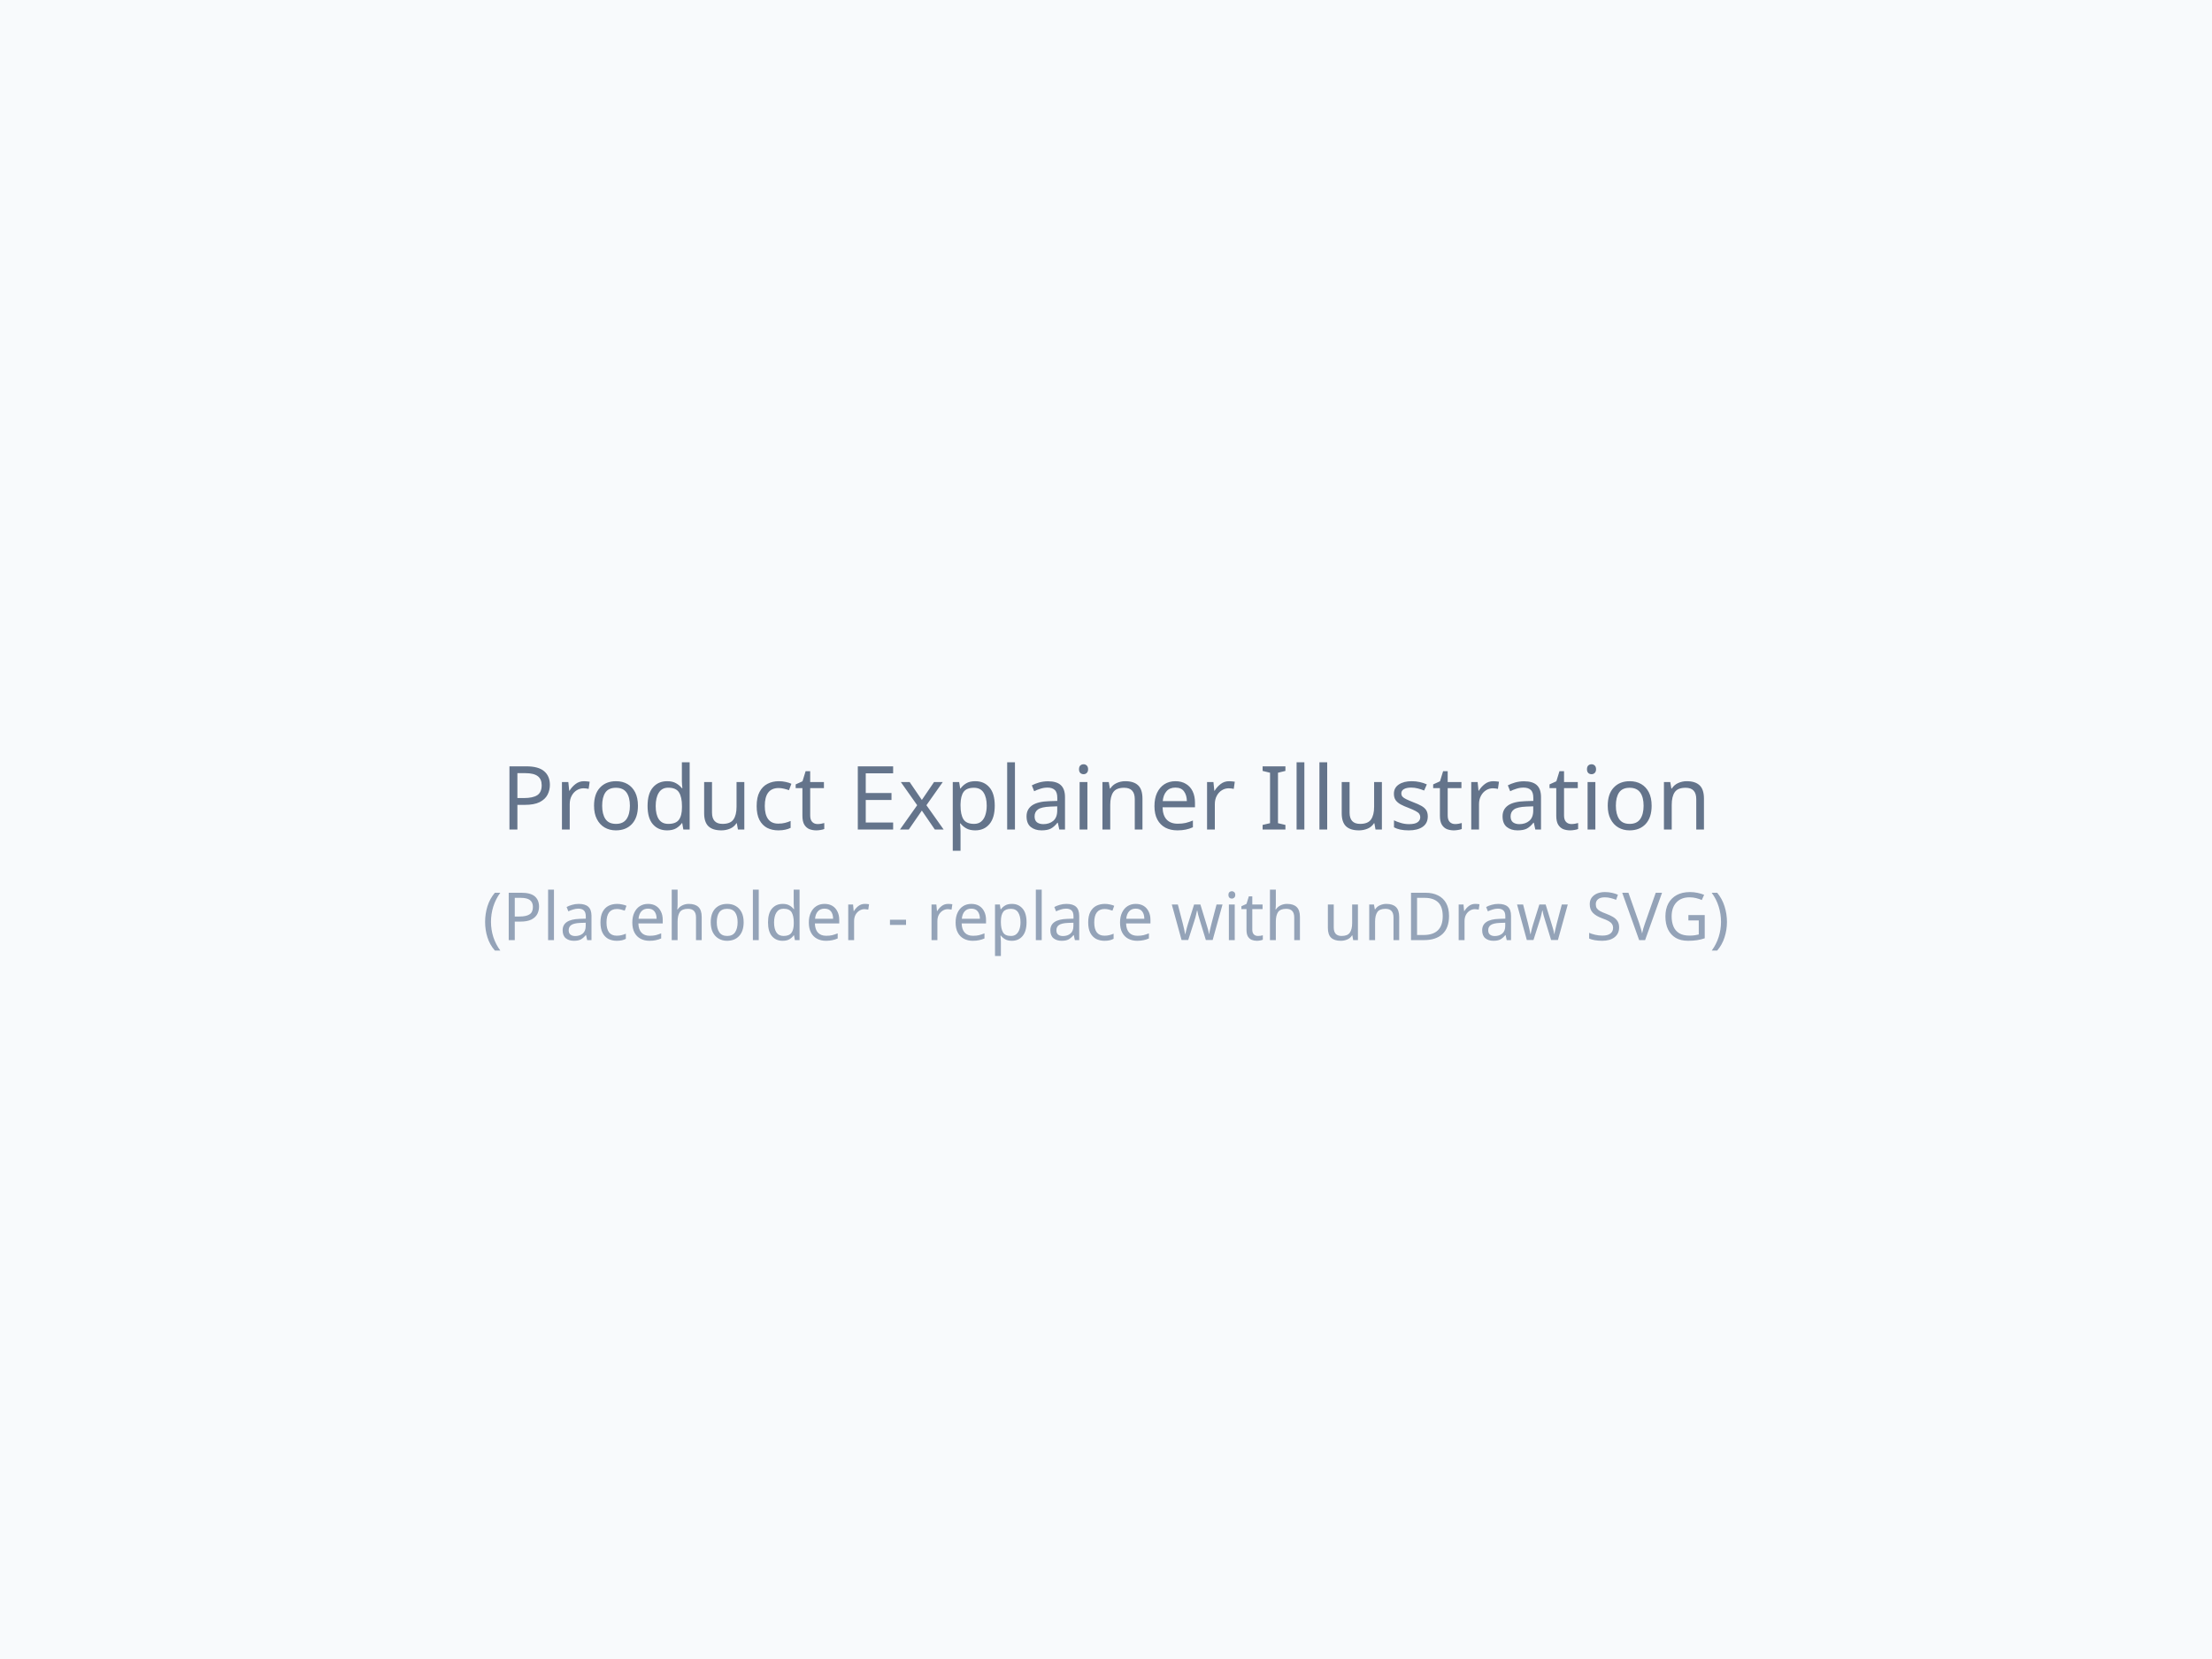
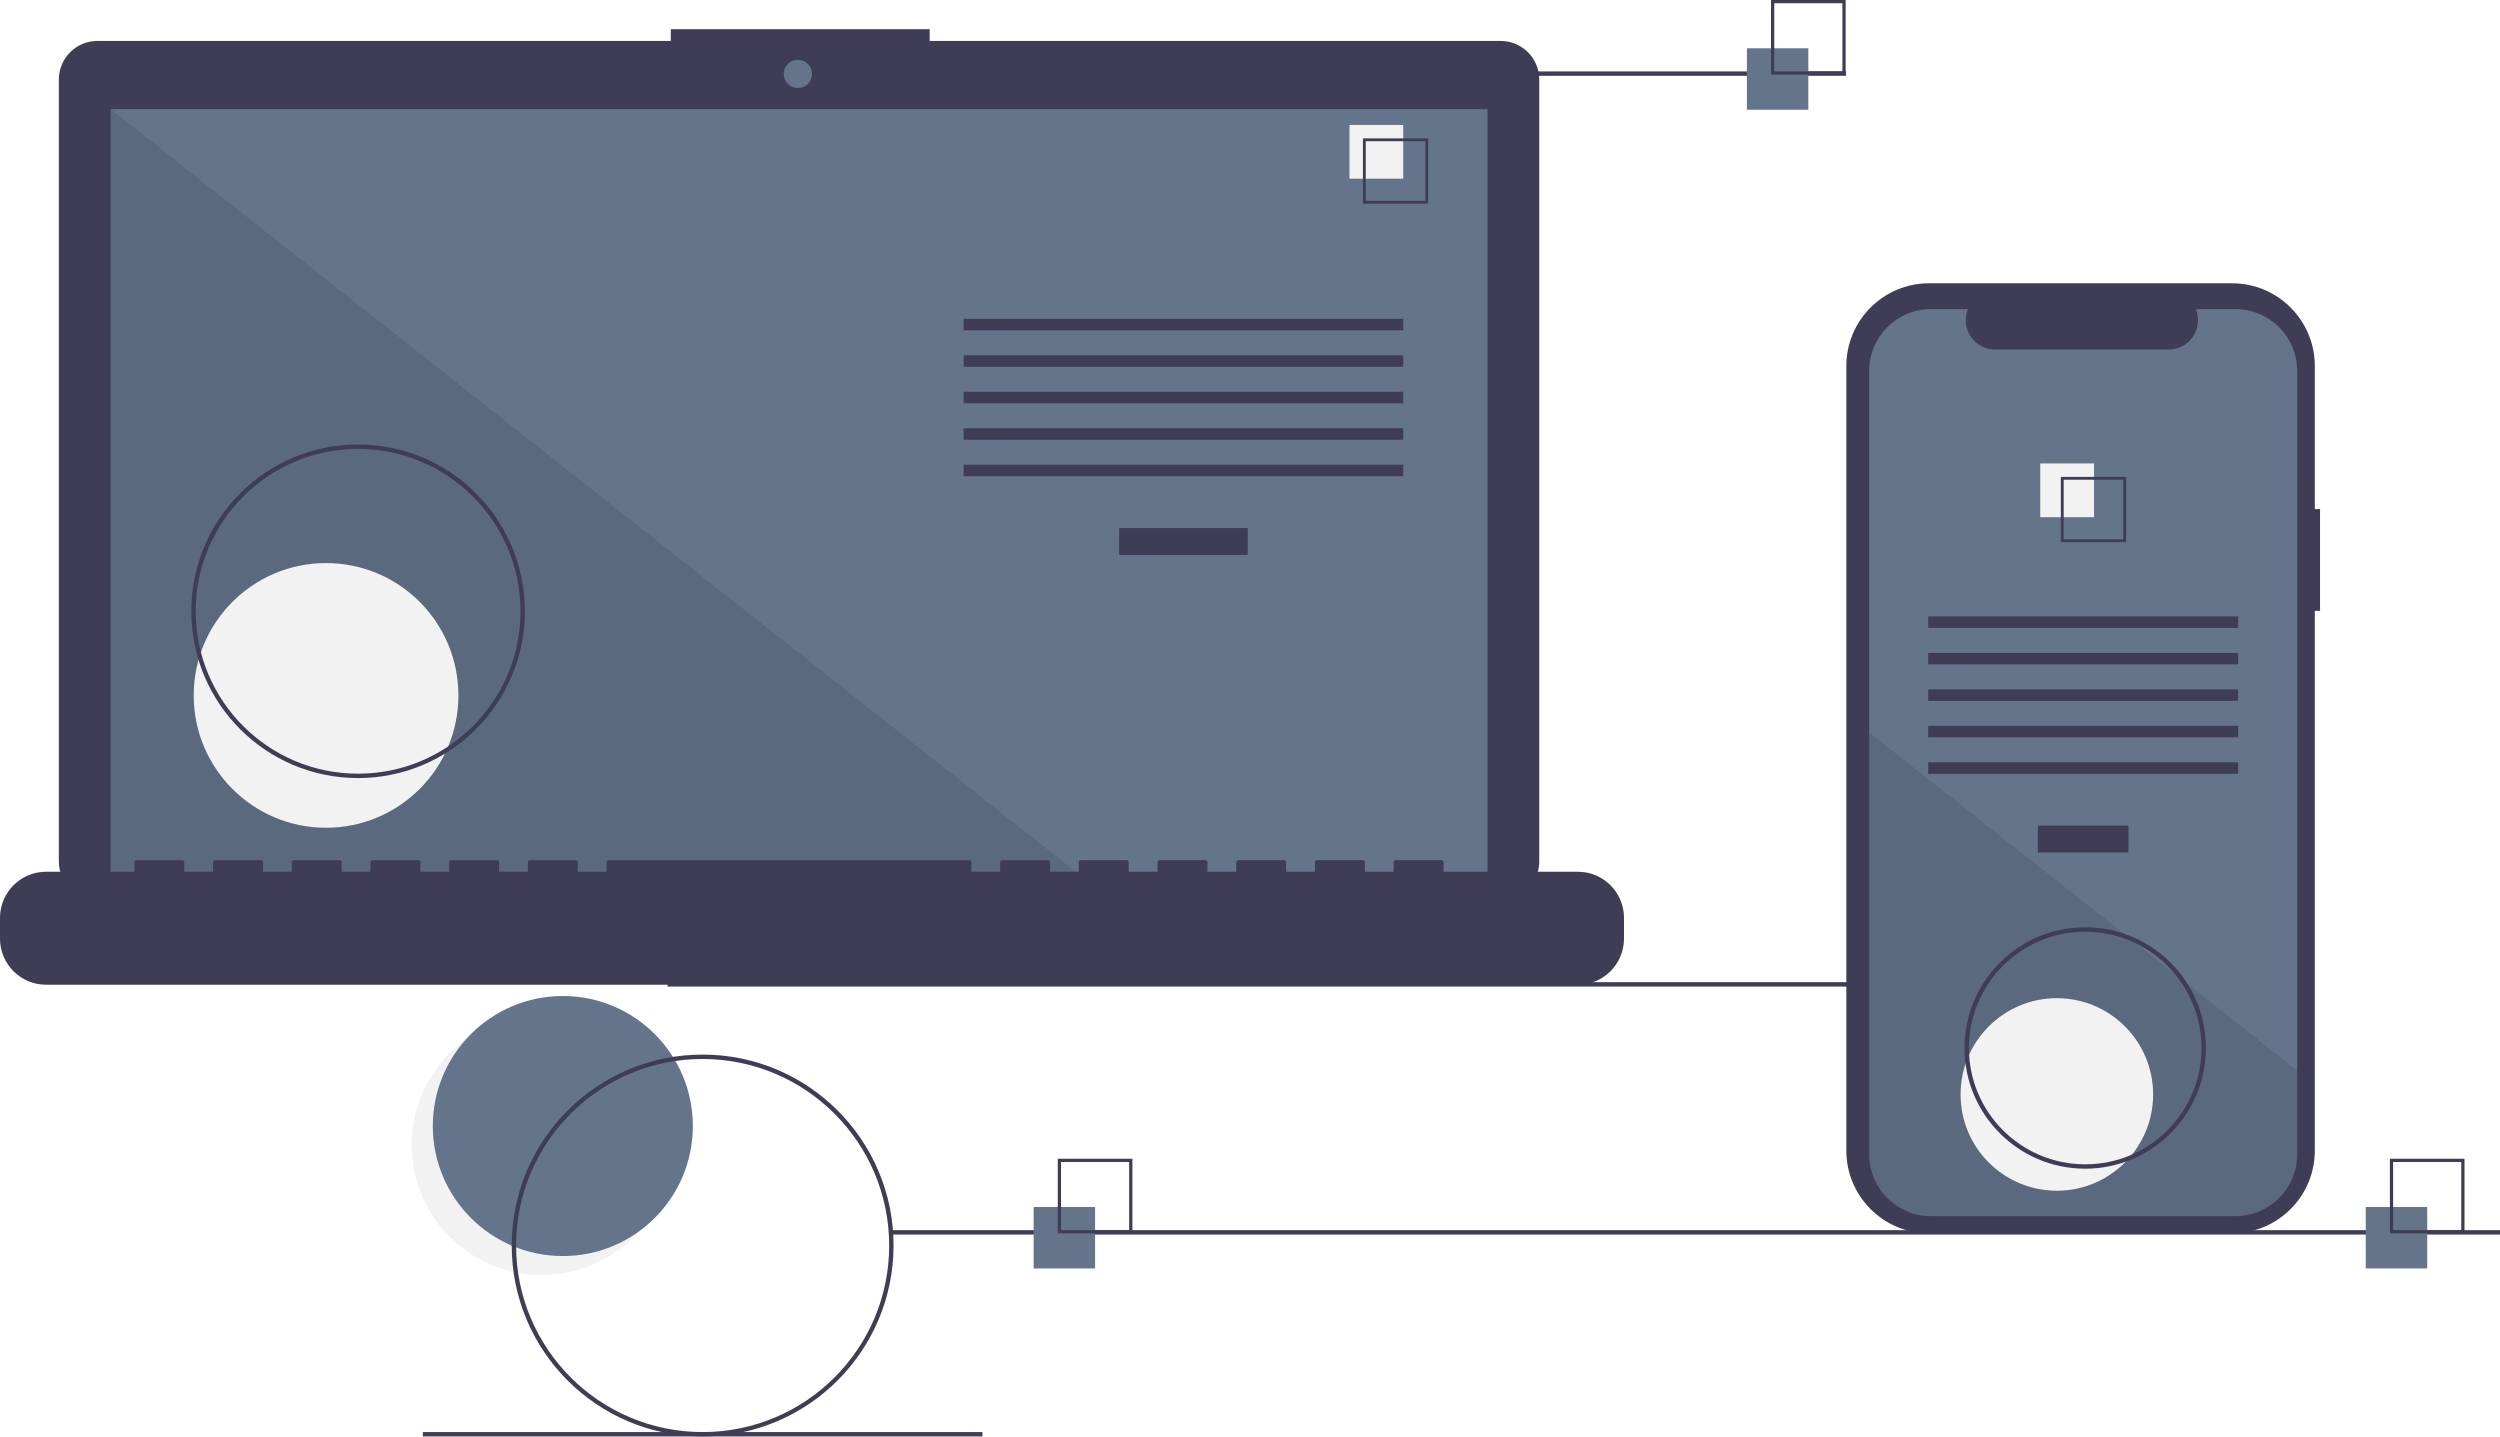
- <svg xmlns="http://www.w3.org/2000/svg" width="400" height="300" viewBox="0 0 400 300" fill="none">
-   <rect width="400" height="300" fill="#f8fafc" />
-   <text x="200" y="150" text-anchor="middle" fill="#64748b" font-family="system-ui" font-size="16">
-     Product Explainer Illustration
-   </text>
-   <text x="200" y="170" text-anchor="middle" fill="#94a3b8" font-family="system-ui" font-size="12">
-     (Placeholder - replace with unDraw SVG)
-   </text>
+ <svg xmlns="http://www.w3.org/2000/svg" width="1139.171" height="654.543" viewBox="0 0 1139.171 654.543" role="img" artist="Katerina Limpitsouni" source="https://undraw.co/">
+   <circle cx="246.827" cy="521.765" r="59.243" fill="#f2f2f2" />
+   <circle cx="256.46" cy="513.095" r="59.243" fill="#64748B" />
+   <rect x="304.171" y="447.543" width="733" height="2" fill="#3f3d56" />
+   <path d="M714.207,141.381H454.038v-5.362h-117.971v5.362H74.825a17.599,17.599,0,0,0-17.599,17.599V515.231a17.599,17.599,0,0,0,17.599,17.599H714.207a17.599,17.599,0,0,0,17.599-17.599V158.979A17.599,17.599,0,0,0,714.207,141.381Z" transform="translate(-30.41456 -122.7284)" fill="#3f3d56" />
+   <rect x="50.406" y="49.754" width="627.391" height="353.913" fill="#64748B" />
+   <circle cx="363.565" cy="33.667" r="6.435" fill="#64748B" />
+   <polygon points="498.374 403.667 50.406 403.667 50.406 49.754 498.374 403.667" opacity="0.1" />
+   <circle cx="148.574" cy="316.876" r="60.307" fill="#f2f2f2" />
+   <rect x="509.953" y="240.622" width="58.605" height="12.246" fill="#3f3d56" />
+   <rect x="439.102" y="145.279" width="200.307" height="5.248" fill="#3f3d56" />
+   <rect x="439.102" y="161.898" width="200.307" height="5.248" fill="#3f3d56" />
+   <rect x="439.102" y="178.518" width="200.307" height="5.248" fill="#3f3d56" />
+   <rect x="439.102" y="195.137" width="200.307" height="5.248" fill="#3f3d56" />
+   <rect x="439.102" y="211.756" width="200.307" height="5.248" fill="#3f3d56" />
+   <rect x="614.917" y="56.934" width="24.492" height="24.492" fill="#f2f2f2" />
+   <path d="M681.195,215.525h-29.74v-29.74h29.74Zm-28.447-1.293h27.154V187.078H652.748Z" transform="translate(-30.41456 -122.7284)" fill="#3f3d56" />
+   <path d="M749.422,519.96H688.192v-4.412a.875.875,0,0,0-.875-.875h-20.993a.875.875,0,0,0-.875.875v4.412H652.329v-4.412a.875.875,0,0,0-.875-.875H630.462a.875.875,0,0,0-.875.875v4.412H616.467v-4.412a.875.875,0,0,0-.875-.875H594.599a.875.875,0,0,0-.875.875v4.412H580.604v-4.412a.875.875,0,0,0-.875-.875H558.736a.875.875,0,0,0-.875.875v4.412H544.741v-4.412a.875.875,0,0,0-.875-.875H522.873a.875.875,0,0,0-.875.875v4.412H508.878v-4.412a.875.875,0,0,0-.875-.875h-20.993a.875.875,0,0,0-.875.875v4.412H473.015v-4.412a.875.875,0,0,0-.875-.875H307.696a.875.875,0,0,0-.875.875v4.412H293.701v-4.412a.875.875,0,0,0-.875-.875H271.833a.875.875,0,0,0-.875.875v4.412H257.838v-4.412a.875.875,0,0,0-.875-.875h-20.993a.875.875,0,0,0-.875.875v4.412H221.975v-4.412a.875.875,0,0,0-.875-.875H200.107a.875.875,0,0,0-.875.875v4.412H186.112v-4.412a.875.875,0,0,0-.875-.875H164.244a.875.875,0,0,0-.875.875v4.412H150.249v-4.412a.875.875,0,0,0-.875-.875H128.381a.875.875,0,0,0-.875.875v4.412H114.386v-4.412a.875.875,0,0,0-.875-.875H92.519a.875.875,0,0,0-.875.875v4.412H51.407a20.993,20.993,0,0,0-20.993,20.993v9.492A20.993,20.993,0,0,0,51.407,571.438H749.422a20.993,20.993,0,0,0,20.993-20.993v-9.492A20.993,20.993,0,0,0,749.422,519.96Z" transform="translate(-30.41456 -122.7284)" fill="#3f3d56" />
+   <path d="M193.586,477.272a76,76,0,1,1,76-76A76.086,76.086,0,0,1,193.586,477.272Zm0-150a74,74,0,1,0,74,74A74.084,74.084,0,0,0,193.586,327.272Z" transform="translate(-30.41456 -122.7284)" fill="#3f3d56" />
+   <rect x="586.171" y="32.543" width="255" height="2" fill="#3f3d56" />
+   <rect x="406.171" y="560.543" width="733" height="2" fill="#3f3d56" />
+   <rect x="192.672" y="652.543" width="255" height="2" fill="#3f3d56" />
+   <rect x="471" y="550" width="28" height="28" fill="#64748B" />
+   <path d="M546.415,684.728h-34v-34h34Zm-32.522-1.478H544.936V652.207H513.893Z" transform="translate(-30.41456 -122.7284)" fill="#3f3d56" />
+   <rect x="796" y="22" width="28" height="28" fill="#64748B" />
+   <path d="M871.415,156.728h-34v-34h34Zm-32.522-1.478H869.936V124.207H838.893Z" transform="translate(-30.41456 -122.7284)" fill="#3f3d56" />
+   <rect x="1078" y="550" width="28" height="28" fill="#64748B" />
+   <path d="M1153.415,684.728h-34v-34h34Zm-32.522-1.478h31.043V652.207h-31.043Z" transform="translate(-30.41456 -122.7284)" fill="#3f3d56" />
+   <path d="M1087.586,354.687h-2.379V289.525a37.714,37.714,0,0,0-37.714-37.714H909.44A37.714,37.714,0,0,0,871.726,289.525V647.006A37.714,37.714,0,0,0,909.44,684.72h138.053a37.714,37.714,0,0,0,37.714-37.714V401.07h2.379Z" transform="translate(-30.41456 -122.7284)" fill="#3f3d56" />
+   <path d="M1077.176,291.742v356.96a28.165,28.165,0,0,1-28.16,28.17H910.296a28.165,28.165,0,0,1-28.16-28.17v-356.96a28.163,28.163,0,0,1,28.16-28.16h16.83a13.379,13.379,0,0,0,12.39,18.43h79.09a13.379,13.379,0,0,0,12.39-18.43h18.02A28.163,28.163,0,0,1,1077.176,291.742Z" transform="translate(-30.41456 -122.7284)" fill="#64748B" />
+   <rect x="928.58" y="376.218" width="41.324" height="12.246" fill="#3f3d56" />
+   <rect x="878.621" y="280.875" width="141.24" height="5.248" fill="#3f3d56" />
+   <rect x="878.621" y="297.494" width="141.24" height="5.248" fill="#3f3d56" />
+   <rect x="878.621" y="314.114" width="141.24" height="5.248" fill="#3f3d56" />
+   <rect x="878.621" y="330.733" width="141.24" height="5.248" fill="#3f3d56" />
+   <rect x="878.621" y="347.352" width="141.24" height="5.248" fill="#3f3d56" />
+   <rect x="929.684" y="211.179" width="24.492" height="24.492" fill="#f2f2f2" />
+   <path d="M969.474,340.032v29.74h29.74v-29.74Zm28.45,28.45h-27.16v-27.16h27.16Z" transform="translate(-30.41456 -122.7284)" fill="#3f3d56" />
+   <path d="M1077.176,610.582v38.12a28.165,28.165,0,0,1-28.16,28.17H910.296a28.165,28.165,0,0,1-28.16-28.17v-192.21l116.87,92.33,2,1.58,21.74,17.17,2.03,1.61Z" transform="translate(-30.41456 -122.7284)" opacity="0.1" />
+   <circle cx="937.241" cy="498.707" r="43.868" fill="#f2f2f2" />
+   <path d="M350.586,777.272a87,87,0,1,1,87-87A87.099,87.099,0,0,1,350.586,777.272Zm0-172a85,85,0,1,0,85,85A85.096,85.096,0,0,0,350.586,605.272Z" transform="translate(-30.41456 -122.7284)" fill="#3f3d56" />
+   <path d="M980.586,655.272a55,55,0,1,1,55-55A55.062,55.062,0,0,1,980.586,655.272Zm0-108a53,53,0,1,0,53,53A53.06,53.06,0,0,0,980.586,547.272Z" transform="translate(-30.41456 -122.7284)" fill="#3f3d56" />
</svg>
